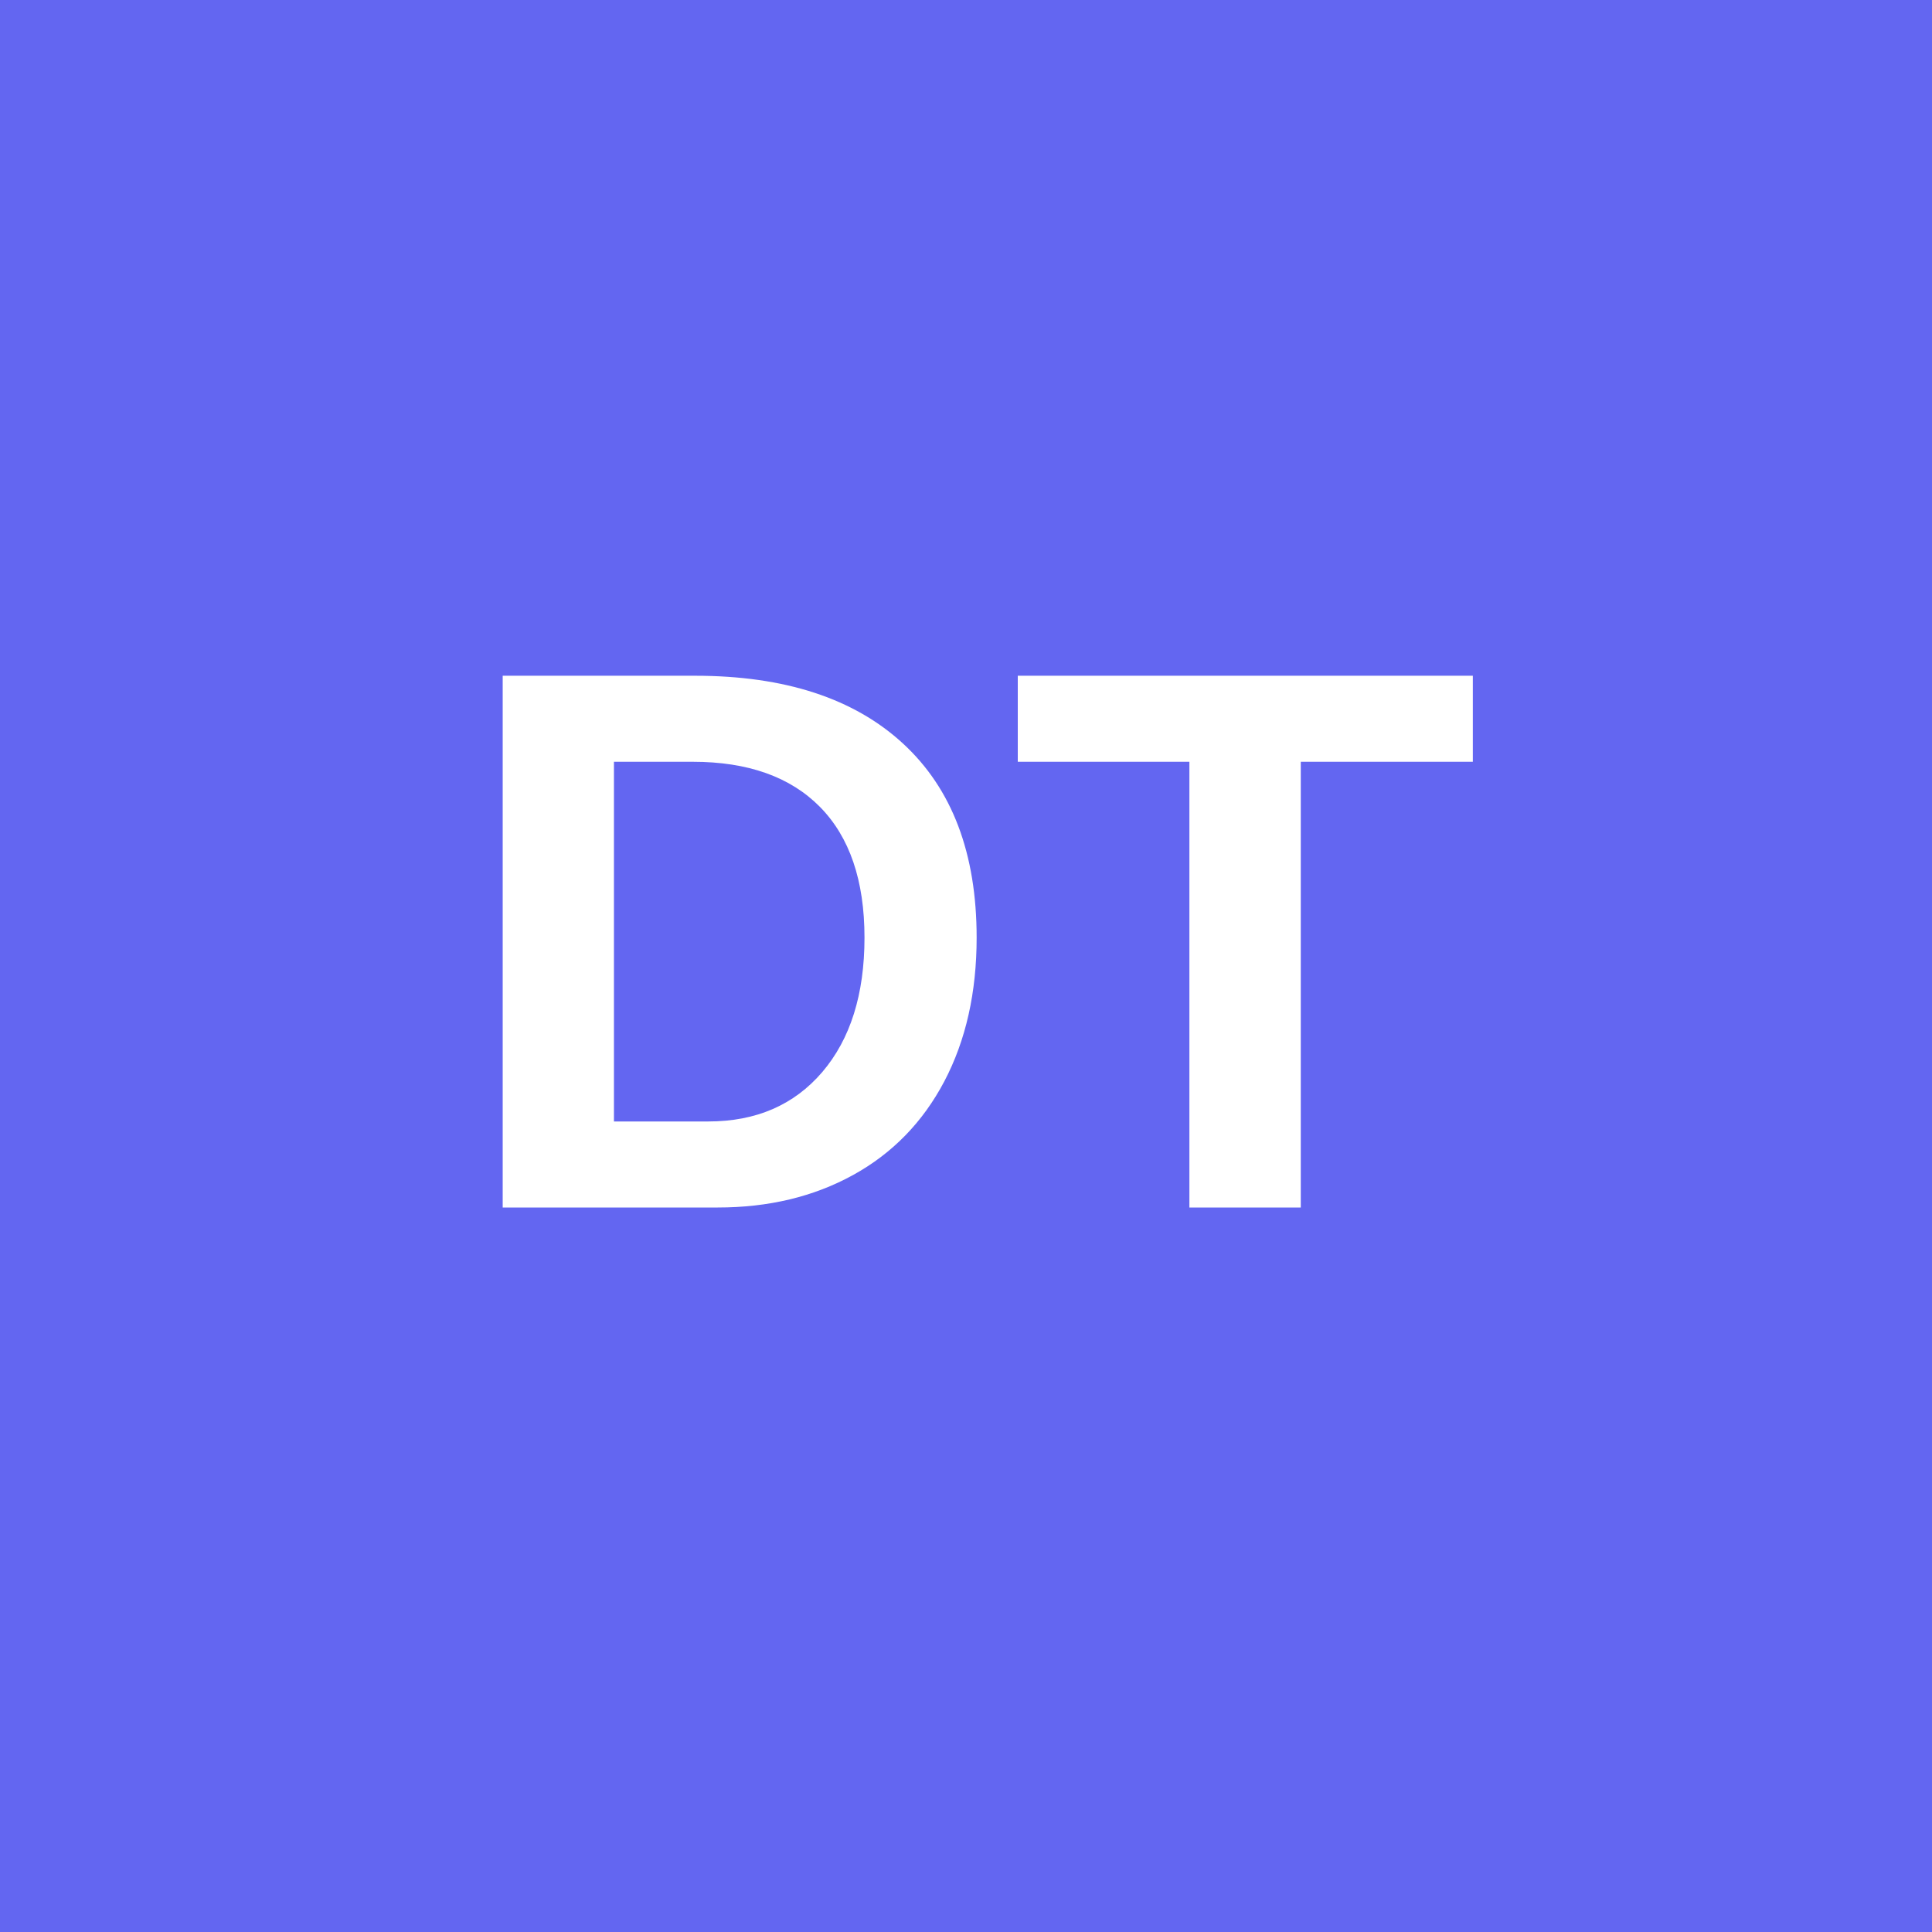
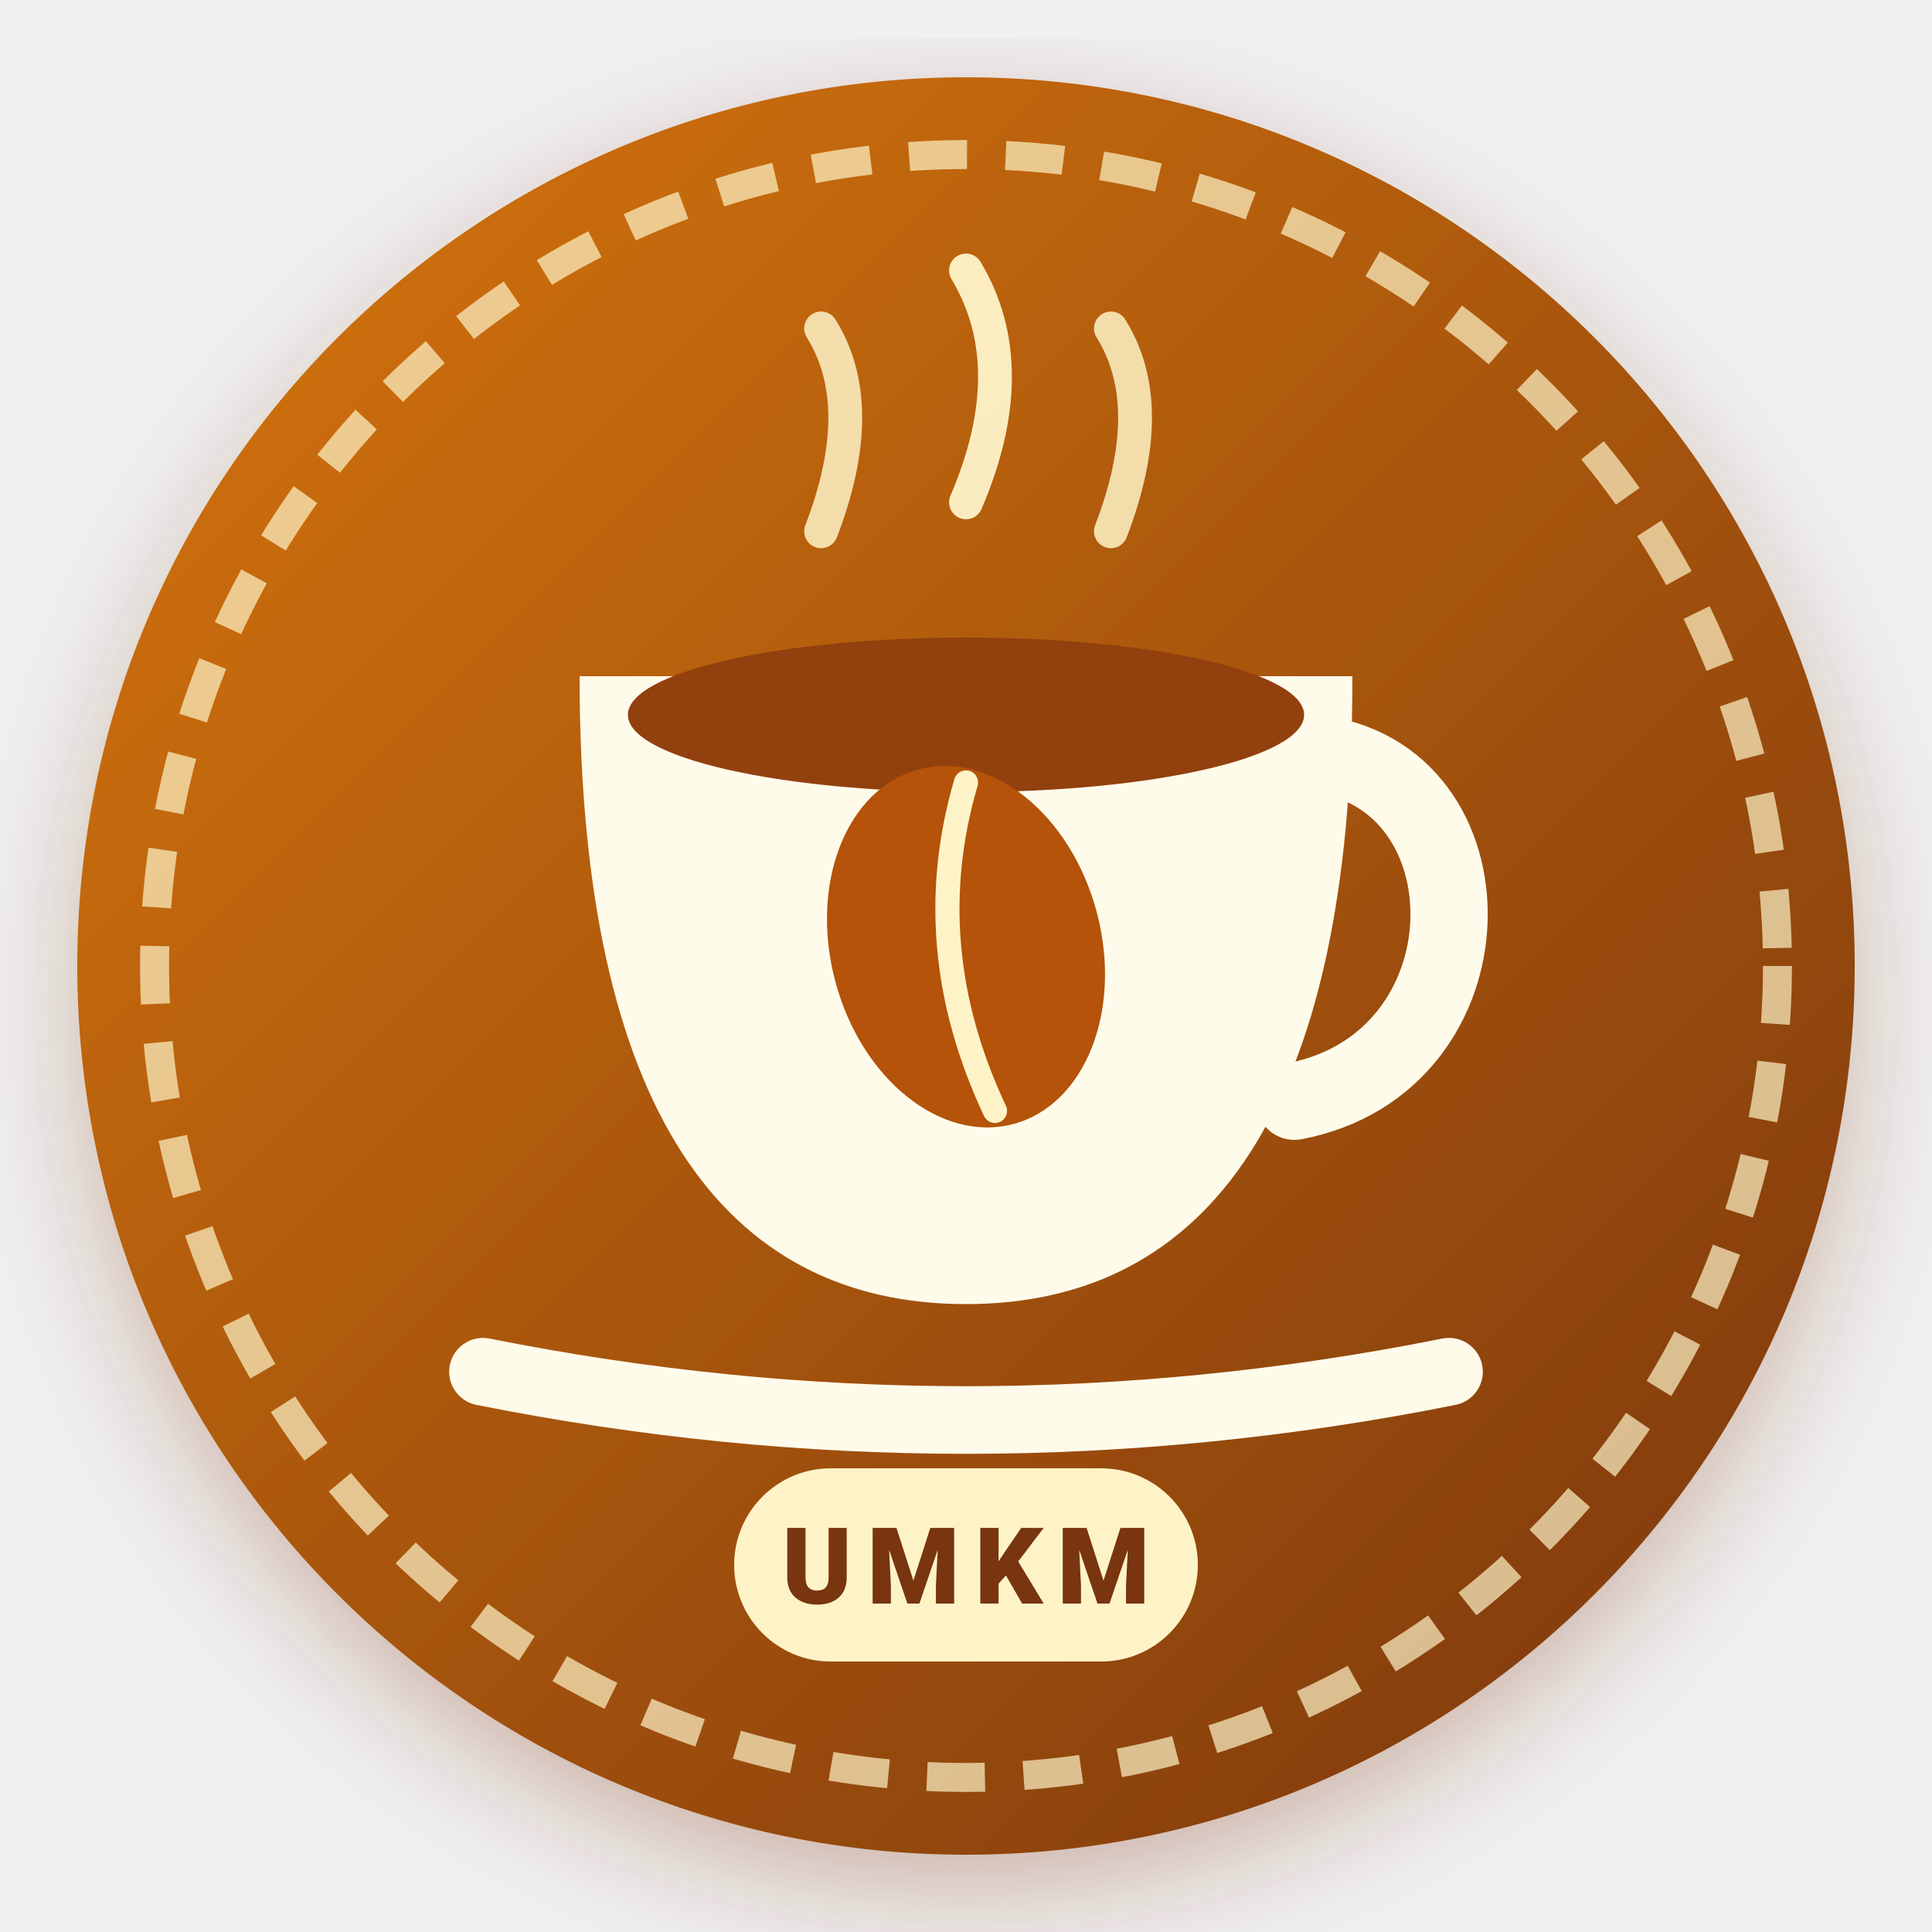
- <svg xmlns="http://www.w3.org/2000/svg" width="200" height="200" viewBox="0 0 200 200">
-   <rect width="200" height="200" fill="#6366f1" />
-   <text x="100" y="125" font-size="80" font-family="Arial, sans-serif" font-weight="bold" text-anchor="middle" fill="#ffffff">DT</text>
+ <svg xmlns="http://www.w3.org/2000/svg" viewBox="0 0 200 200" width="200" height="200">
+   <defs>
+     <linearGradient id="coffeeGrad" x1="0%" y1="0%" x2="100%" y2="100%">
+       <stop offset="0%" stop-color="#d97706" />
+       <stop offset="100%" stop-color="#78350f" />
+     </linearGradient>
+     <filter id="shadow" x="-10%" y="-10%" width="120%" height="120%">
+       <feDropShadow dx="0" dy="4" stdDeviation="6" flood-color="#78350f" flood-opacity="0.3" />
+     </filter>
+   </defs>
+   <circle cx="100" cy="100" r="92" fill="url(#coffeeGrad)" filter="url(#shadow)" />
+   <circle cx="100" cy="100" r="84" fill="none" stroke="#fef3c7" stroke-width="3" stroke-dasharray="6,4" opacity="0.7" />
+   <path d="M85 55 Q90 42 85 34" fill="none" stroke="#fef3c7" stroke-width="3.5" stroke-linecap="round" opacity="0.85" />
+   <path d="M100 52 Q106 38 100 28" fill="none" stroke="#fef3c7" stroke-width="3.5" stroke-linecap="round" opacity="0.95" />
+   <path d="M115 55 Q120 42 115 34" fill="none" stroke="#fef3c7" stroke-width="3.5" stroke-linecap="round" opacity="0.85" />
+   <path d="M60 70 L140 70 C140 115 125 135 100 135 C75 135 60 115 60 70 Z" fill="#fffbeb" />
+   <path d="M136 78 C155 80 155 110 134 114" fill="none" stroke="#fffbeb" stroke-width="8" stroke-linecap="round" />
+   <ellipse cx="100" cy="74" rx="35" ry="8" fill="#92400e" />
+   <ellipse cx="100" cy="98" rx="14" ry="19" fill="#b45309" transform="rotate(-15 100 98)" />
+   <path d="M100 81 Q95 98 103 115" fill="none" stroke="#fef3c7" stroke-width="2.5" stroke-linecap="round" />
+   <path d="M50 142 Q100 152 150 142" fill="none" stroke="#fffbeb" stroke-width="7" stroke-linecap="round" />
+   <rect x="76" y="152" width="48" height="20" rx="10" fill="#fef3c7" />
+   <text x="100" y="166" font-family="'Segoe UI', Roboto, sans-serif" font-size="11" font-weight="800" text-anchor="middle" fill="#78350f" letter-spacing="1.5">UMKM</text>
</svg>
